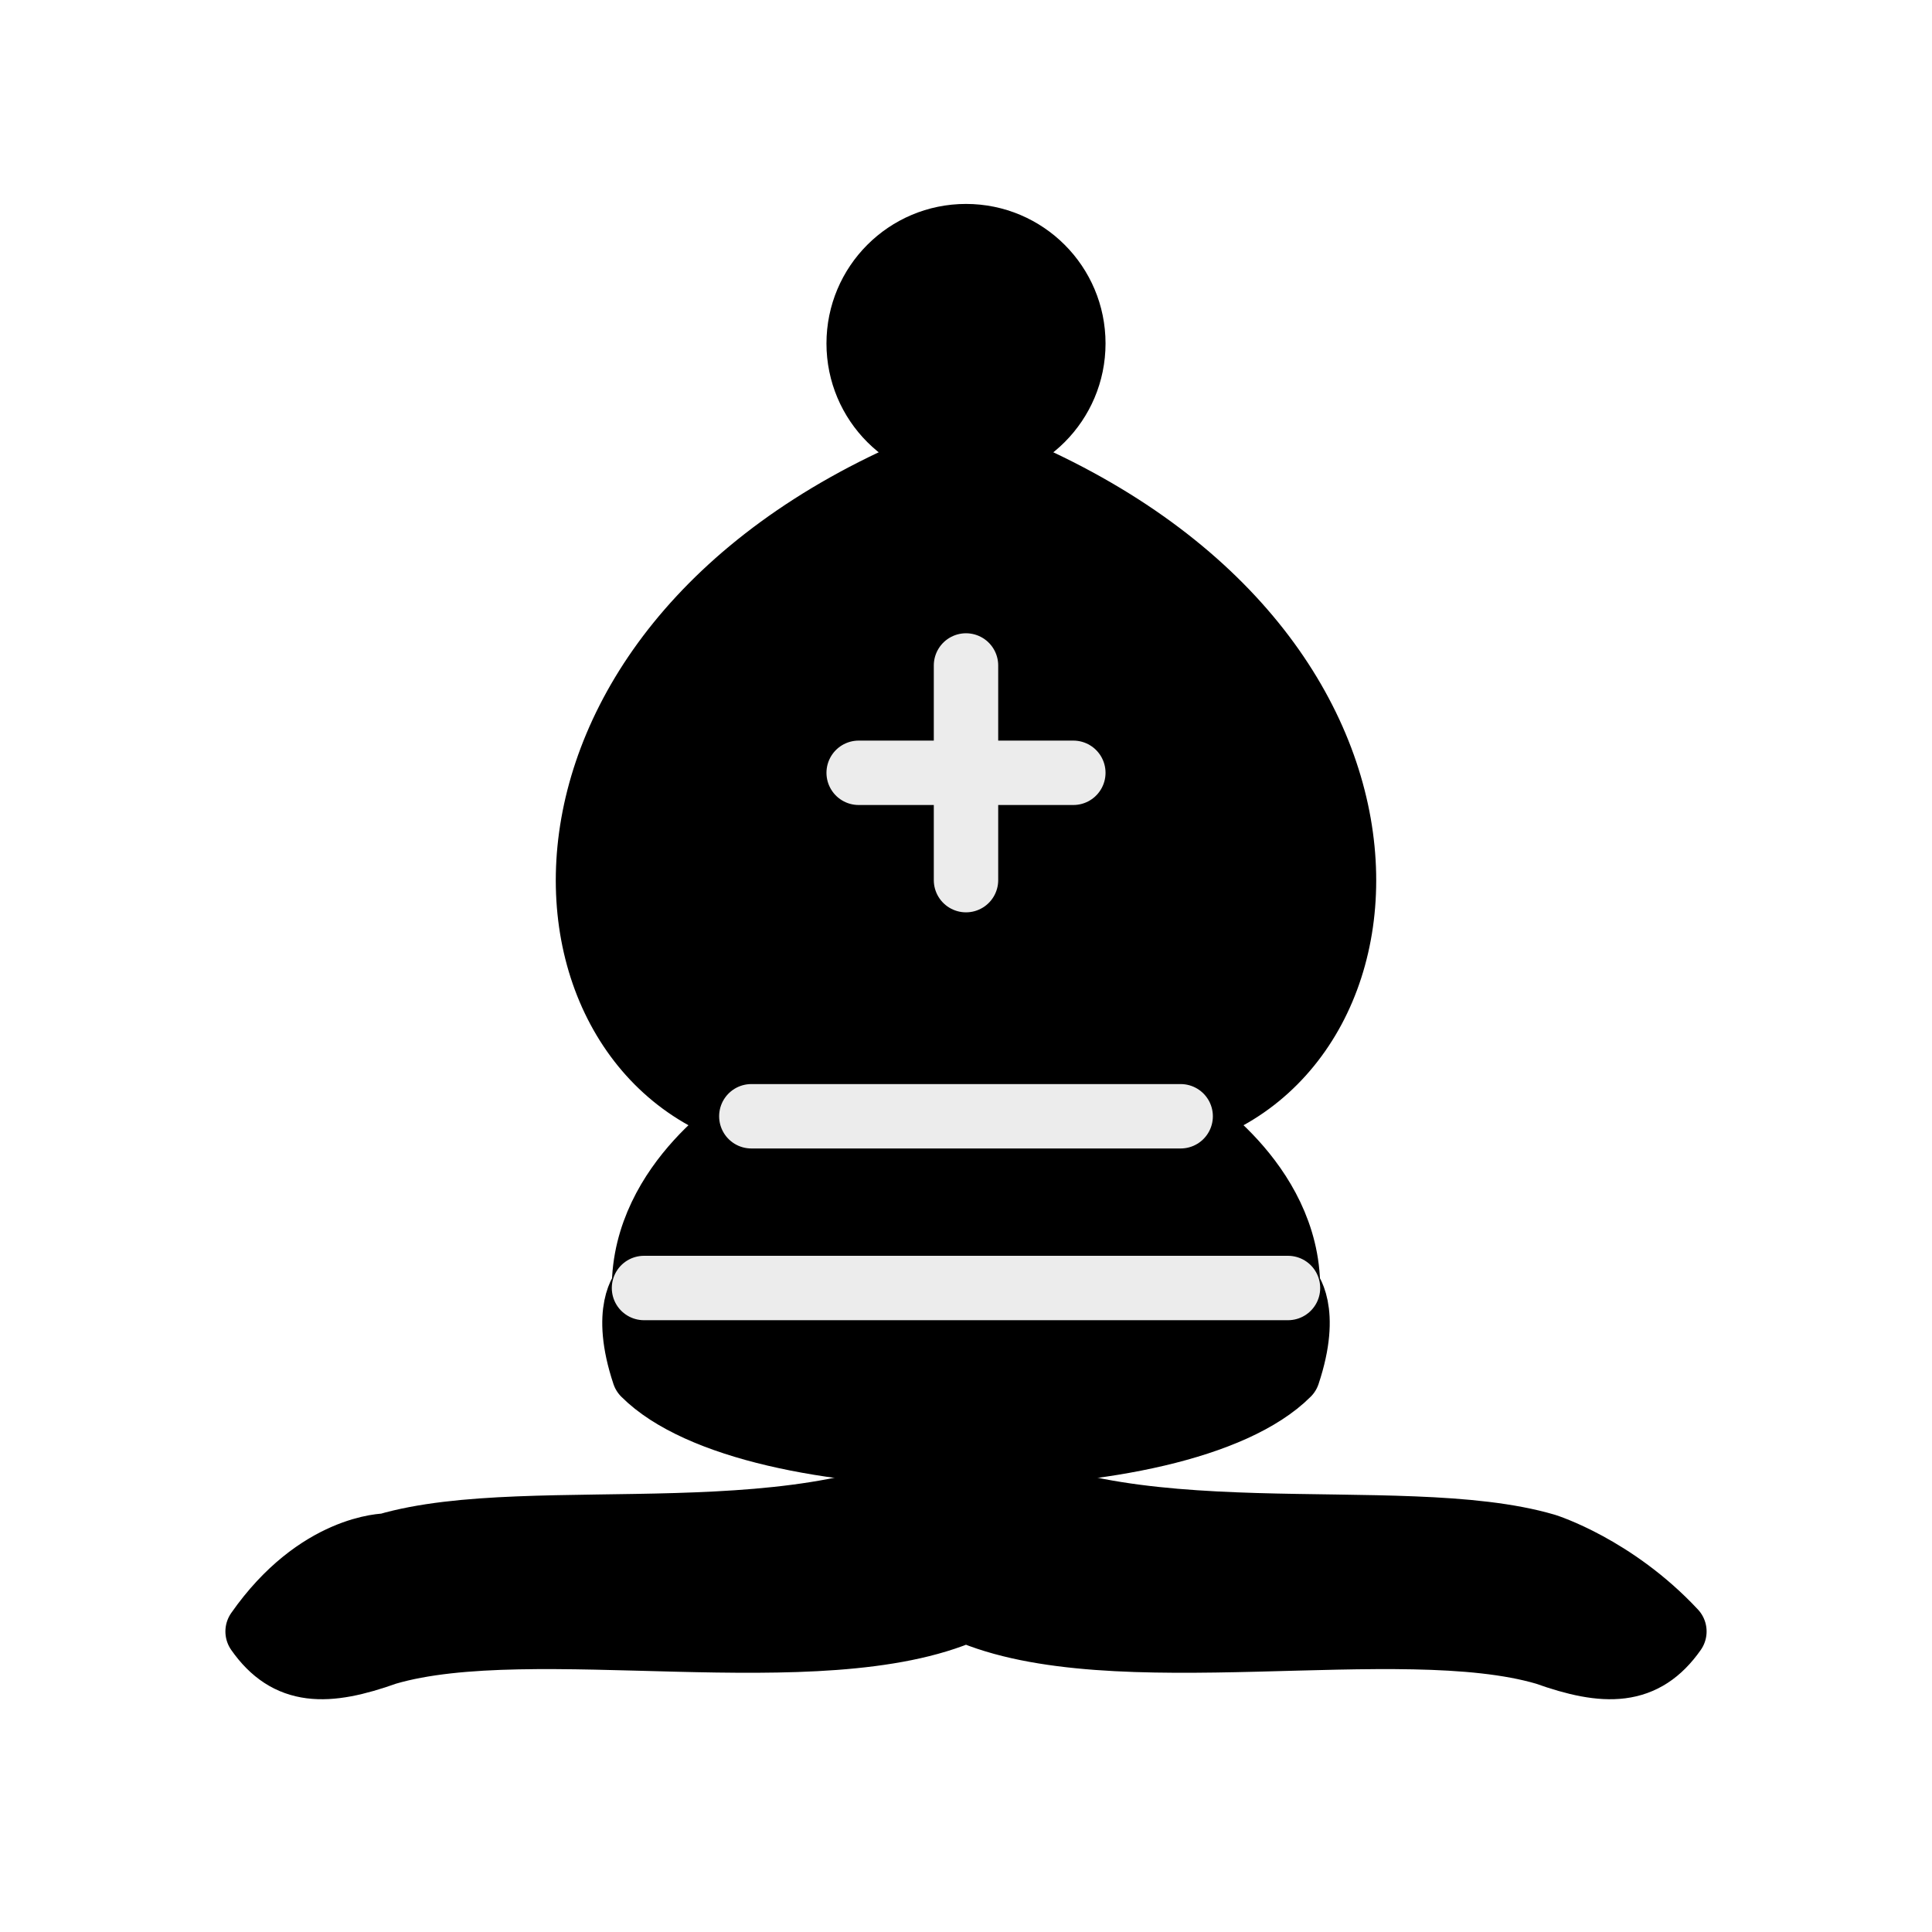
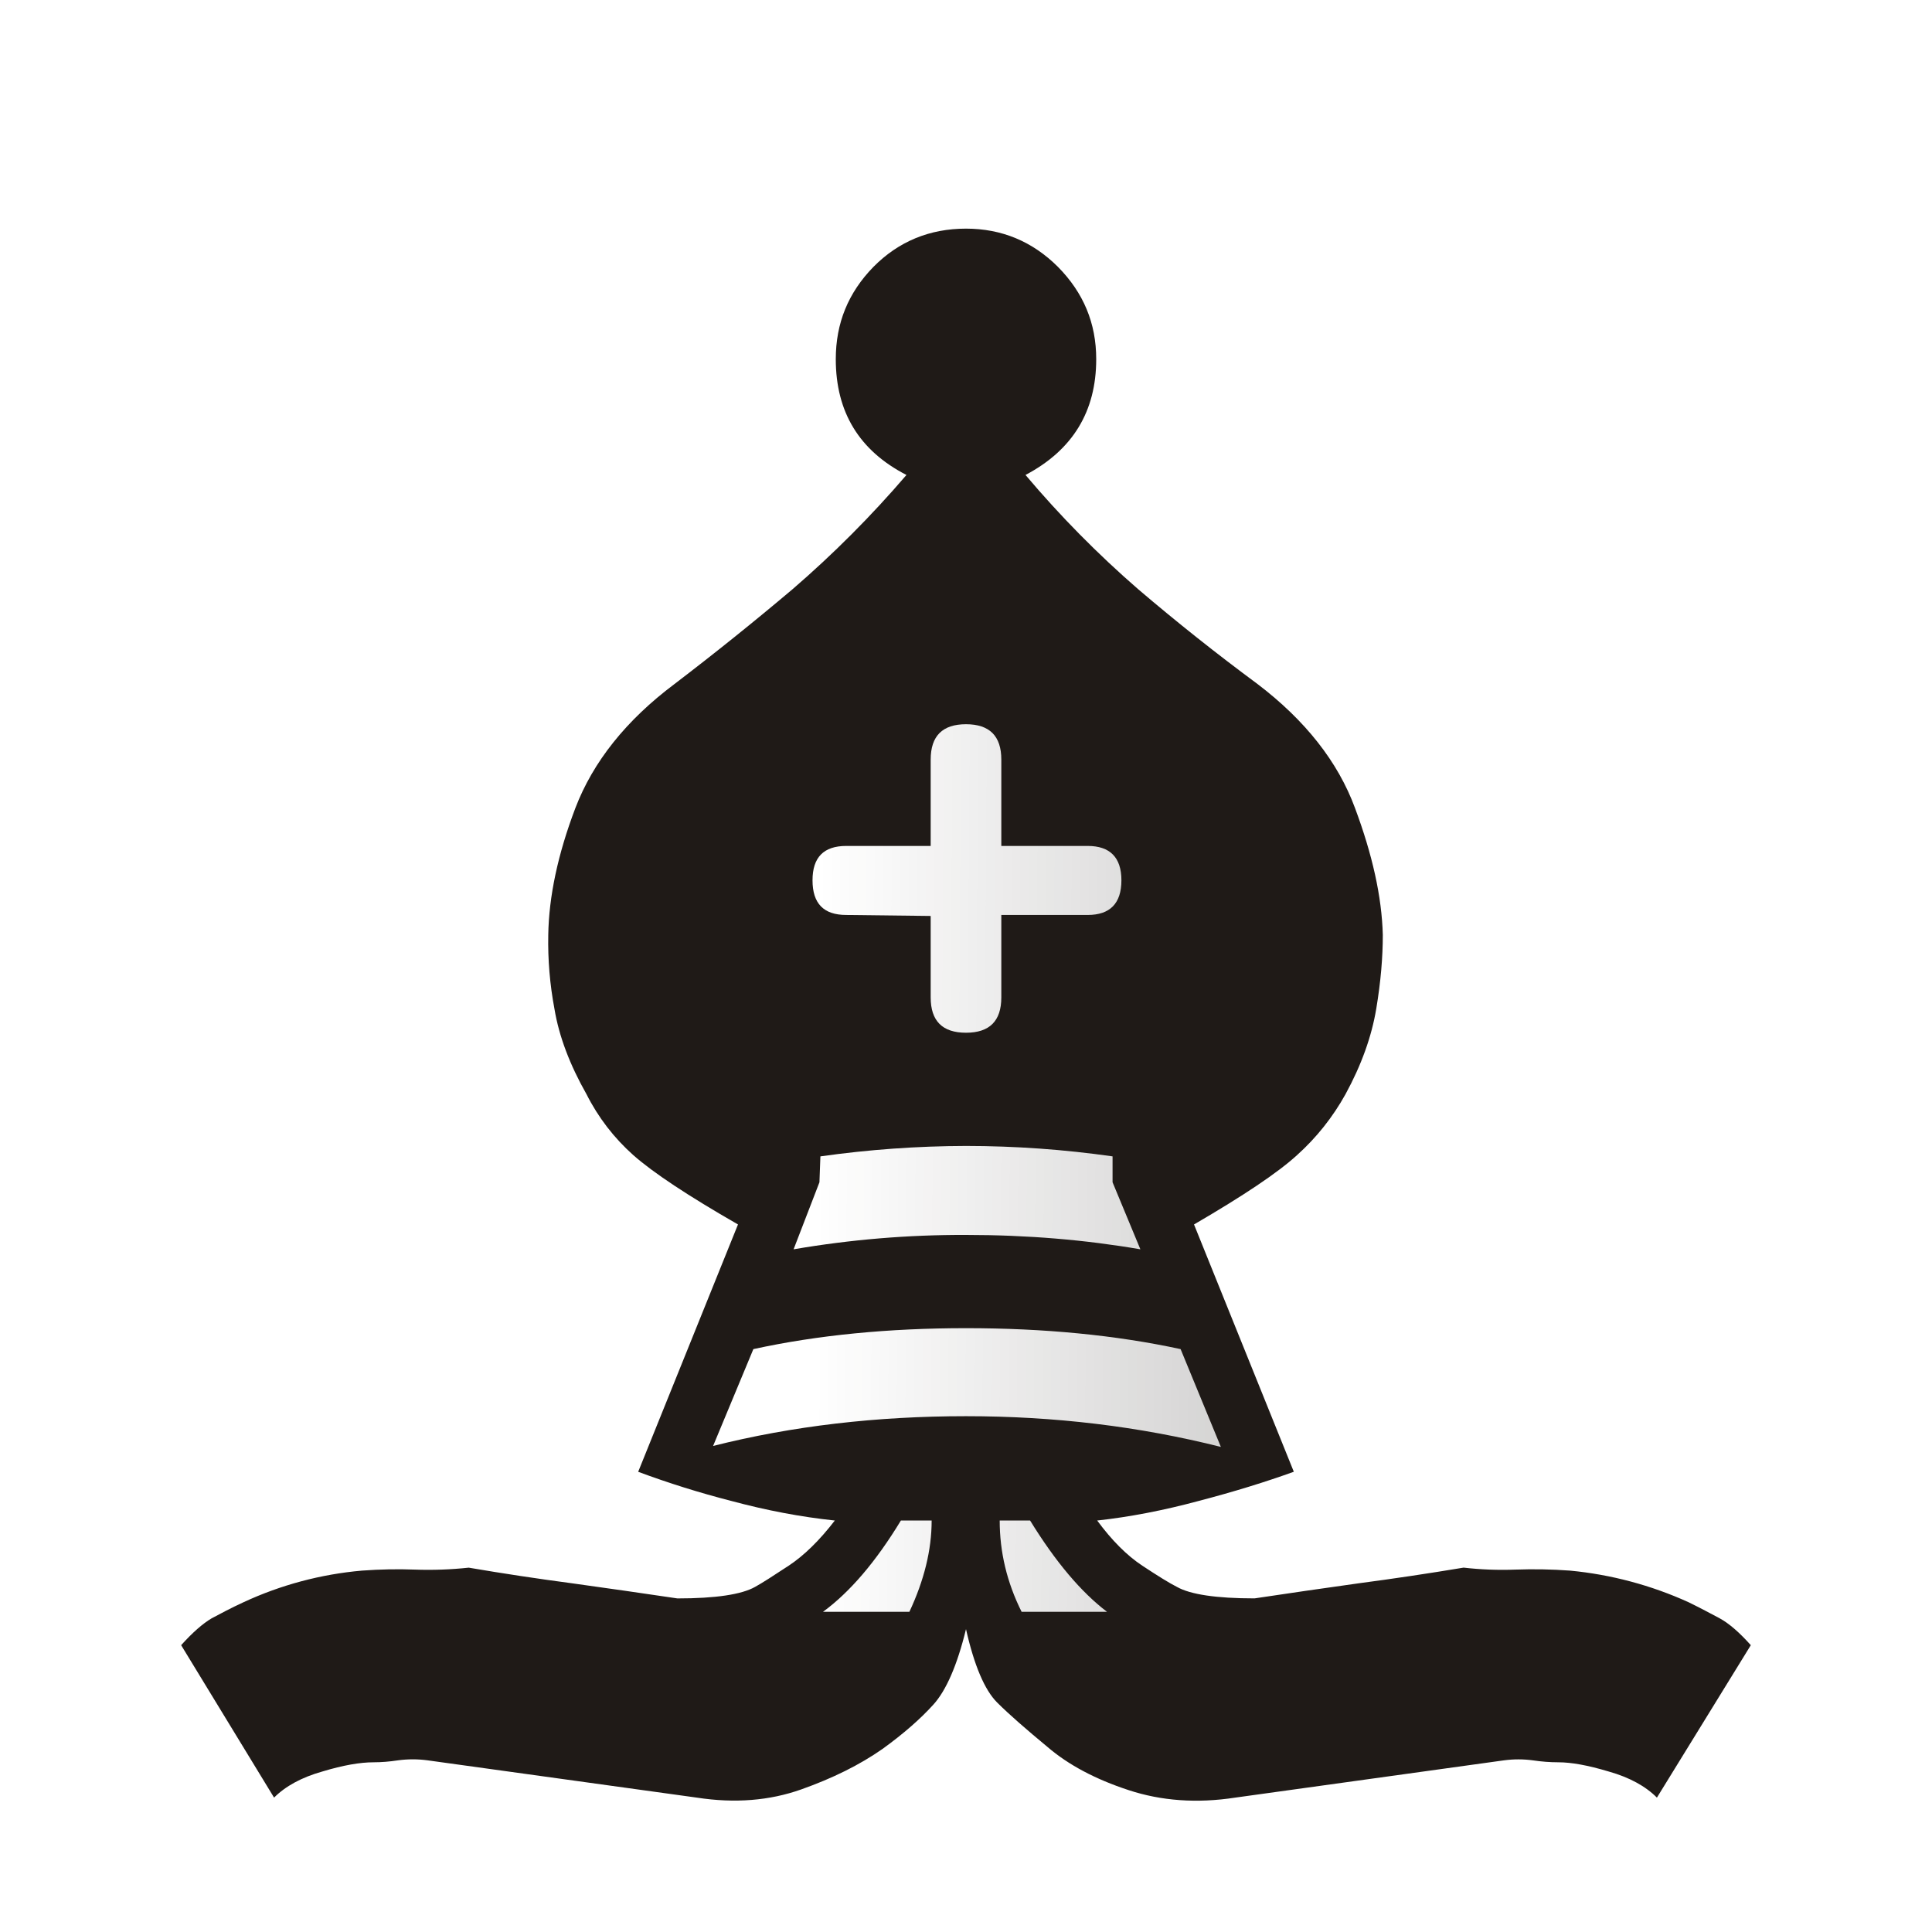
- <svg xmlns="http://www.w3.org/2000/svg" viewBox="0 0 45 45">
-   <g fill="none" fill-rule="evenodd" stroke="#000" stroke-linecap="round" stroke-linejoin="round" stroke-width="1.5">
-     <g fill="#000" stroke-linecap="butt">
-       <path d="M9 36c3.4-1 10.1.4 13.5-2 3.4 2.4 10.1 1 13.5 2 0 0 1.6.5 3 2-.7 1-1.6 1-3 .5-3.4-1-10.1.5-13.5-1-3.4 1.5-10.1 0-13.5 1-1.4.5-2.3.5-3-.5 1.4-2 3-2 3-2z" />
-       <path d="M15 32c2.5 2.5 12.5 2.5 15 0 .5-1.5 0-2 0-2 0-2.5-2.5-4-2.5-4 5.5-1.5 6-11.5-5-15.5-11 4-10.5 14-5 15.5 0 0-2.5 1.5-2.5 4 0 0-.5.5 0 2z" />
-       <path d="M25 8a2.5 2.5 0 1 1-5 0 2.5 2.5 0 1 1 5 0z" />
-     </g>
-     <path stroke="#ececec" stroke-linejoin="miter" d="M17.5 26h10M15 30h15m-7.5-14.5v5M20 18h5" />
-   </g>
+ <svg xmlns="http://www.w3.org/2000/svg" width="50mm" height="50mm" fill-rule="evenodd" clip-rule="evenodd" image-rendering="optimizeQuality" shape-rendering="geometricPrecision" text-rendering="geometricPrecision" viewBox="0 0 50 50">
+   <linearGradient id="a" x1="21.094" x2="77.669" y1="37.101" y2="37.469" gradientUnits="userSpaceOnUse">
+     <stop offset="0" stop-color="#fff" />
+     <stop offset="1" stop-color="#fff" stop-opacity="0" />
+   </linearGradient>
+   <path fill="#1f1a17" d="M25 42.162c-.229.94-.516 1.592-.847 1.956-.33.364-.762.745-1.312 1.143-.593.415-1.295.762-2.108 1.05s-1.71.364-2.701.211l-6.968-.965a2.858 2.858 0 0 0-.762 0c-.22.034-.432.051-.635.051-.347 0-.787.076-1.32.237-.543.153-.958.381-1.254.677l-2.405-3.945c.297-.33.56-.559.788-.694.237-.127.508-.271.821-.415a9.179 9.179 0 0 1 3.073-.821c.466-.034.923-.043 1.364-.026a9.8 9.8 0 0 0 1.397-.05c.889.152 1.786.287 2.684.406.905.127 1.811.254 2.717.39.991 0 1.66-.102 2.007-.297.186-.102.474-.288.872-.55.398-.263.796-.652 1.194-1.169-.88-.093-1.77-.262-2.684-.508a24.094 24.094 0 0 1-2.405-.753l2.583-6.401c-1.296-.745-2.193-1.338-2.71-1.795a5.3 5.3 0 0 1-1.21-1.575c-.432-.762-.712-1.498-.83-2.21a9.341 9.341 0 0 1-.16-1.913c.016-.99.245-2.083.702-3.285.457-1.194 1.312-2.27 2.565-3.209a79.091 79.091 0 0 0 3.057-2.455 27.746 27.746 0 0 0 2.946-2.955c-1.22-.627-1.829-1.626-1.829-2.997 0-.932.322-1.72.974-2.388.652-.66 1.456-.99 2.396-.99.923 0 1.719.33 2.38.99.66.669.99 1.456.99 2.388q0 2.031-1.83 2.997a26.796 26.796 0 0 0 2.914 2.955 56.74 56.74 0 0 0 3.09 2.455c1.236.94 2.083 2.015 2.523 3.209.449 1.202.694 2.294.72 3.285 0 .567-.051 1.202-.17 1.913s-.38 1.448-.796 2.21a6.084 6.084 0 0 1-1.253 1.575c-.5.457-1.388 1.05-2.667 1.795l2.583 6.4c-.729.263-1.55.517-2.456.754-.914.246-1.786.415-2.633.508.381.517.77.906 1.168 1.169.398.262.695.448.898.55.347.195 1.016.296 2.007.296a263.35 263.35 0 0 1 2.692-.39 81.13 81.13 0 0 0 2.718-.406c.44.051.889.068 1.346.051a13.12 13.12 0 0 1 1.405.026 9.627 9.627 0 0 1 3.074.82c.296.145.567.289.804.416.246.135.508.364.804.694l-2.43 3.945c-.296-.296-.71-.524-1.253-.677-.533-.16-.965-.237-1.295-.237-.22 0-.44-.017-.66-.05a2.794 2.794 0 0 0-.754 0l-6.95.964c-.992.153-1.914.085-2.761-.194-.855-.28-1.558-.652-2.1-1.118-.542-.449-.982-.83-1.304-1.151-.321-.322-.592-.957-.804-1.897" />
+   <path fill="url(#a)" d="M24.086 23.705v2.108c0 .61.304.914.914.914s.914-.304.914-.914v-2.134h2.236c.575 0 .872-.296.872-.897 0-.593-.297-.889-.872-.889h-2.236v-2.235c0-.61-.304-.915-.914-.915s-.914.305-.914.915v2.235H21.9c-.584 0-.872.296-.872.889 0 .601.288.897.872.897zm7.51 13.741-1.042-2.531c-1.685-.364-3.539-.542-5.554-.542-1.998 0-3.835.178-5.503.542l-1.042 2.506c2.05-.517 4.234-.77 6.545-.77 2.286 0 4.479.262 6.596.795m-2.083-5.114-.72-1.735v-.67a27.03 27.03 0 0 0-3.793-.27 27.35 27.35 0 0 0-3.768.27l-.025.67-.669 1.735A25.85 25.85 0 0 1 25 31.96c1.592 0 3.09.127 4.513.372m-.864 9.381c-.66-.5-1.33-1.287-1.99-2.362h-.787c0 .813.186 1.6.567 2.362zm-5.114 0c.381-.812.576-1.6.576-2.362h-.796c-.643 1.059-1.312 1.846-2.015 2.362z" />
</svg>
